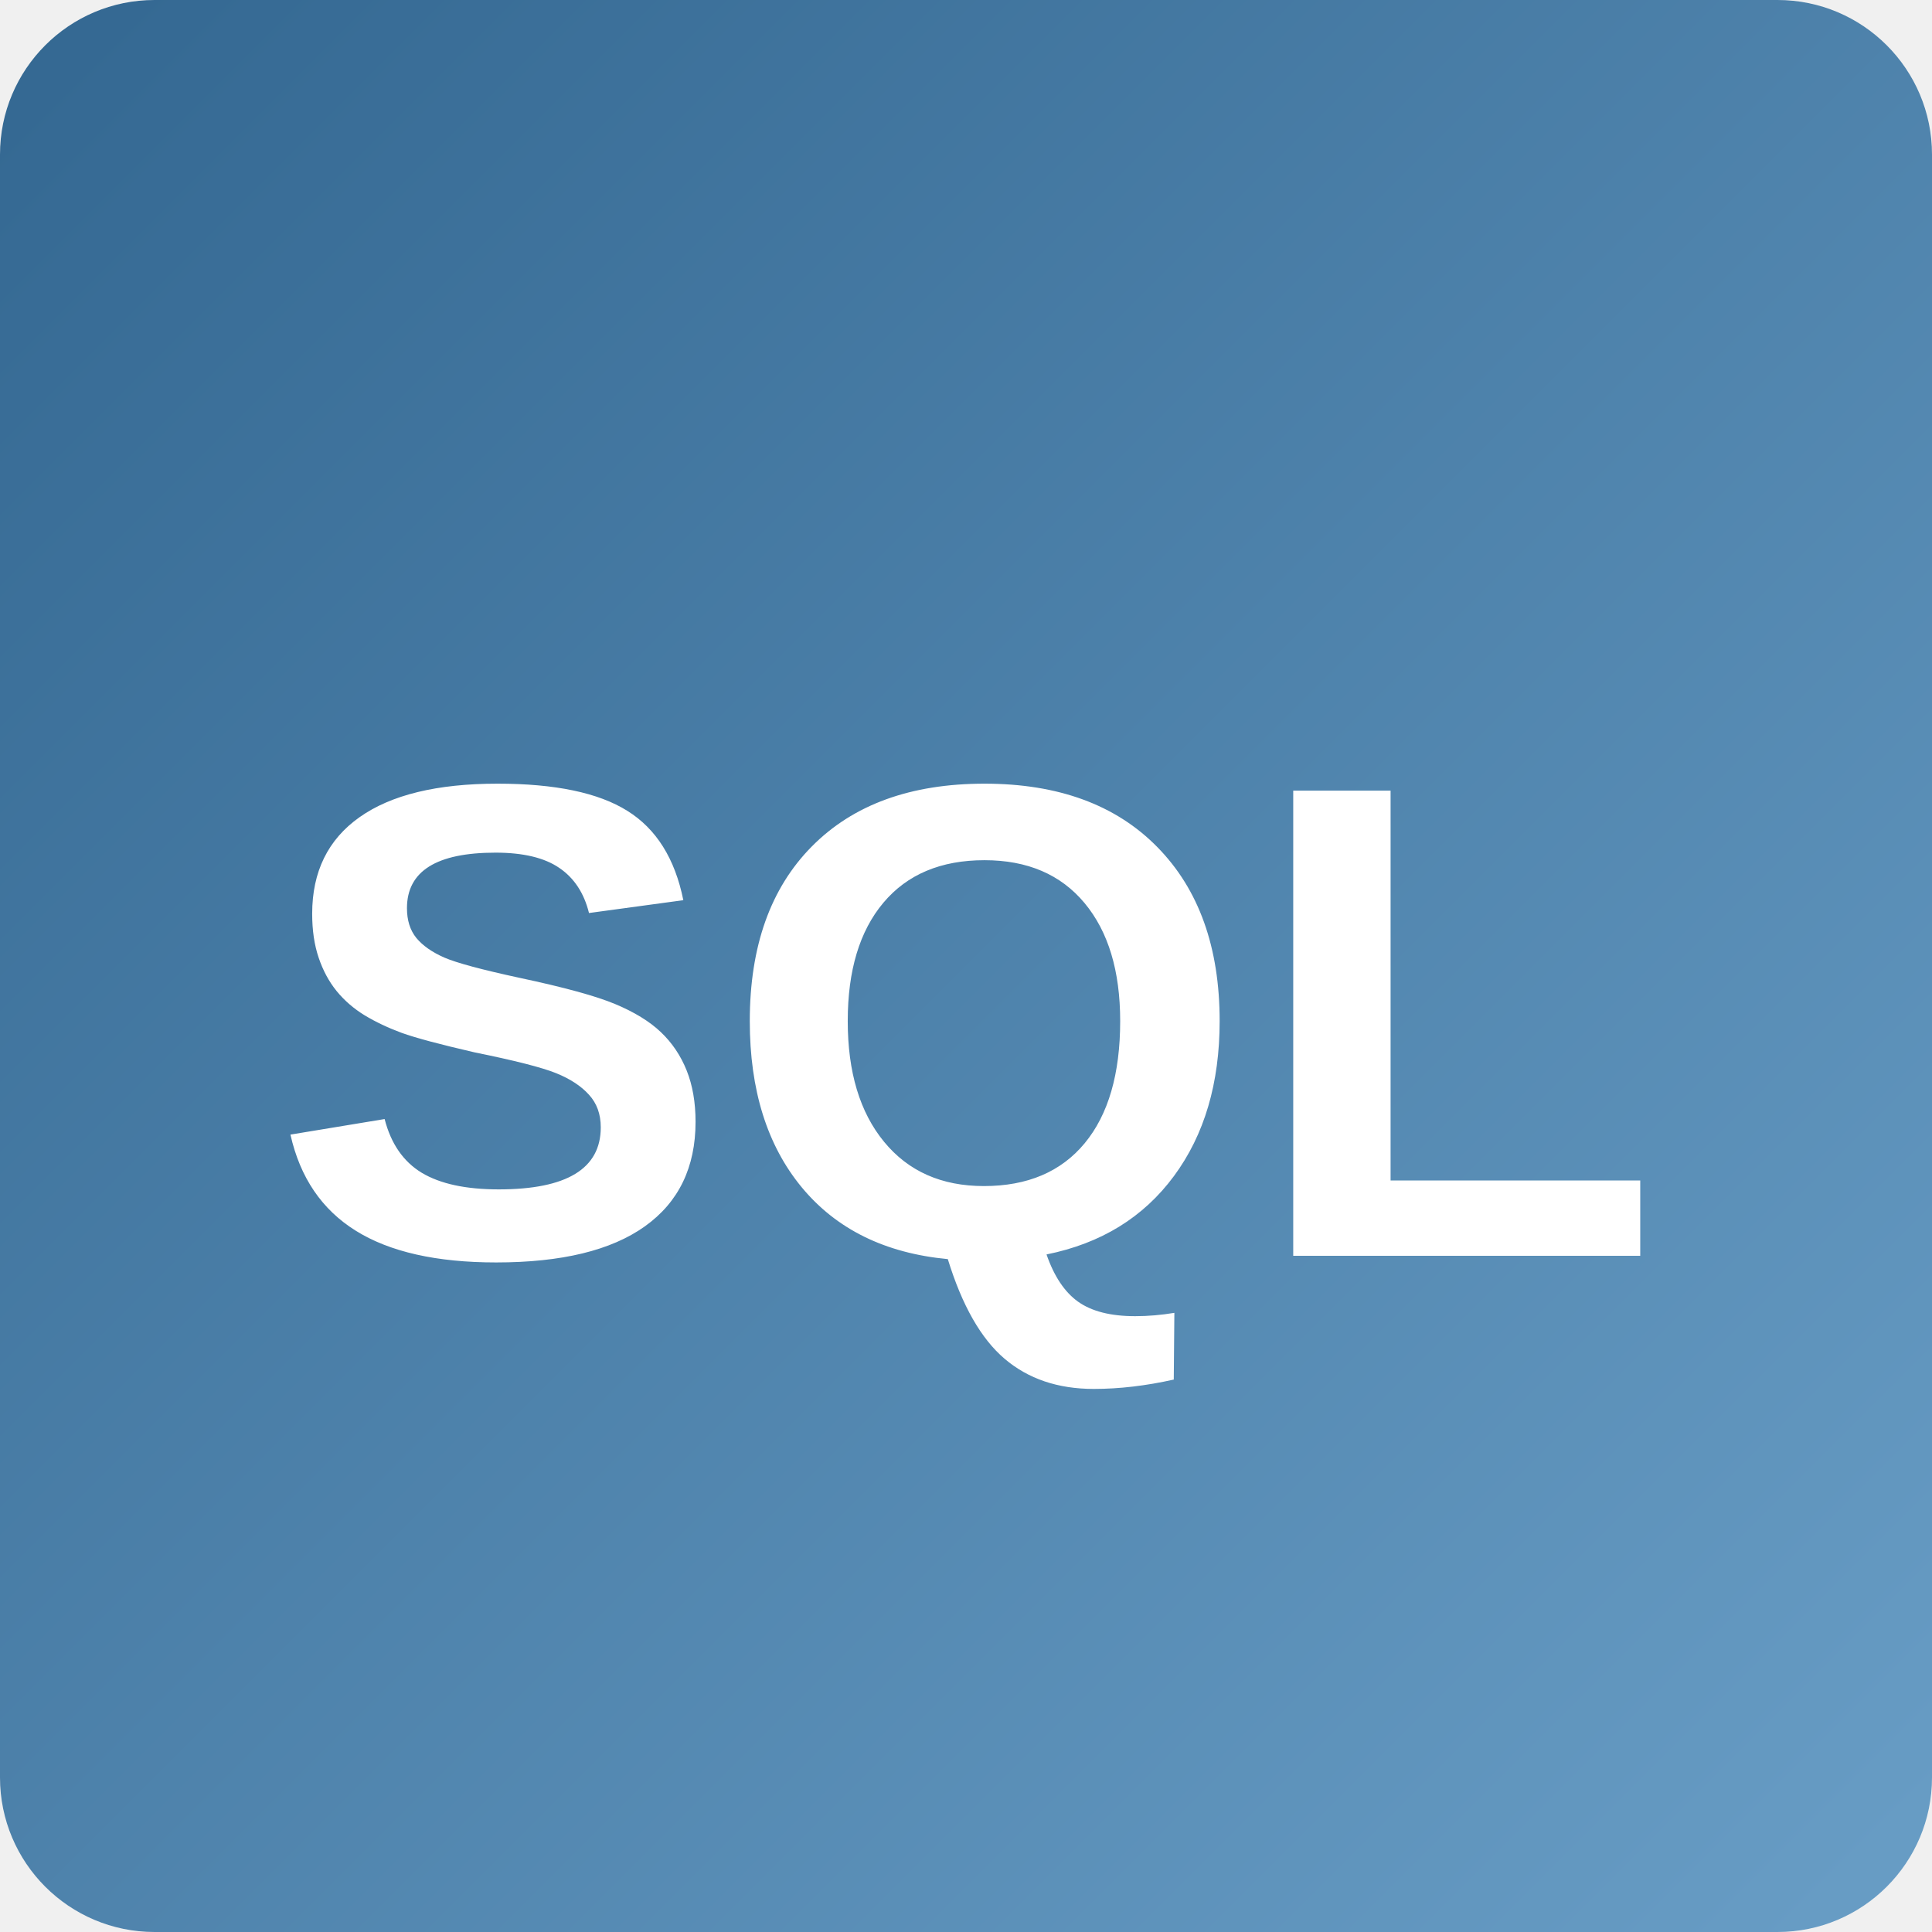
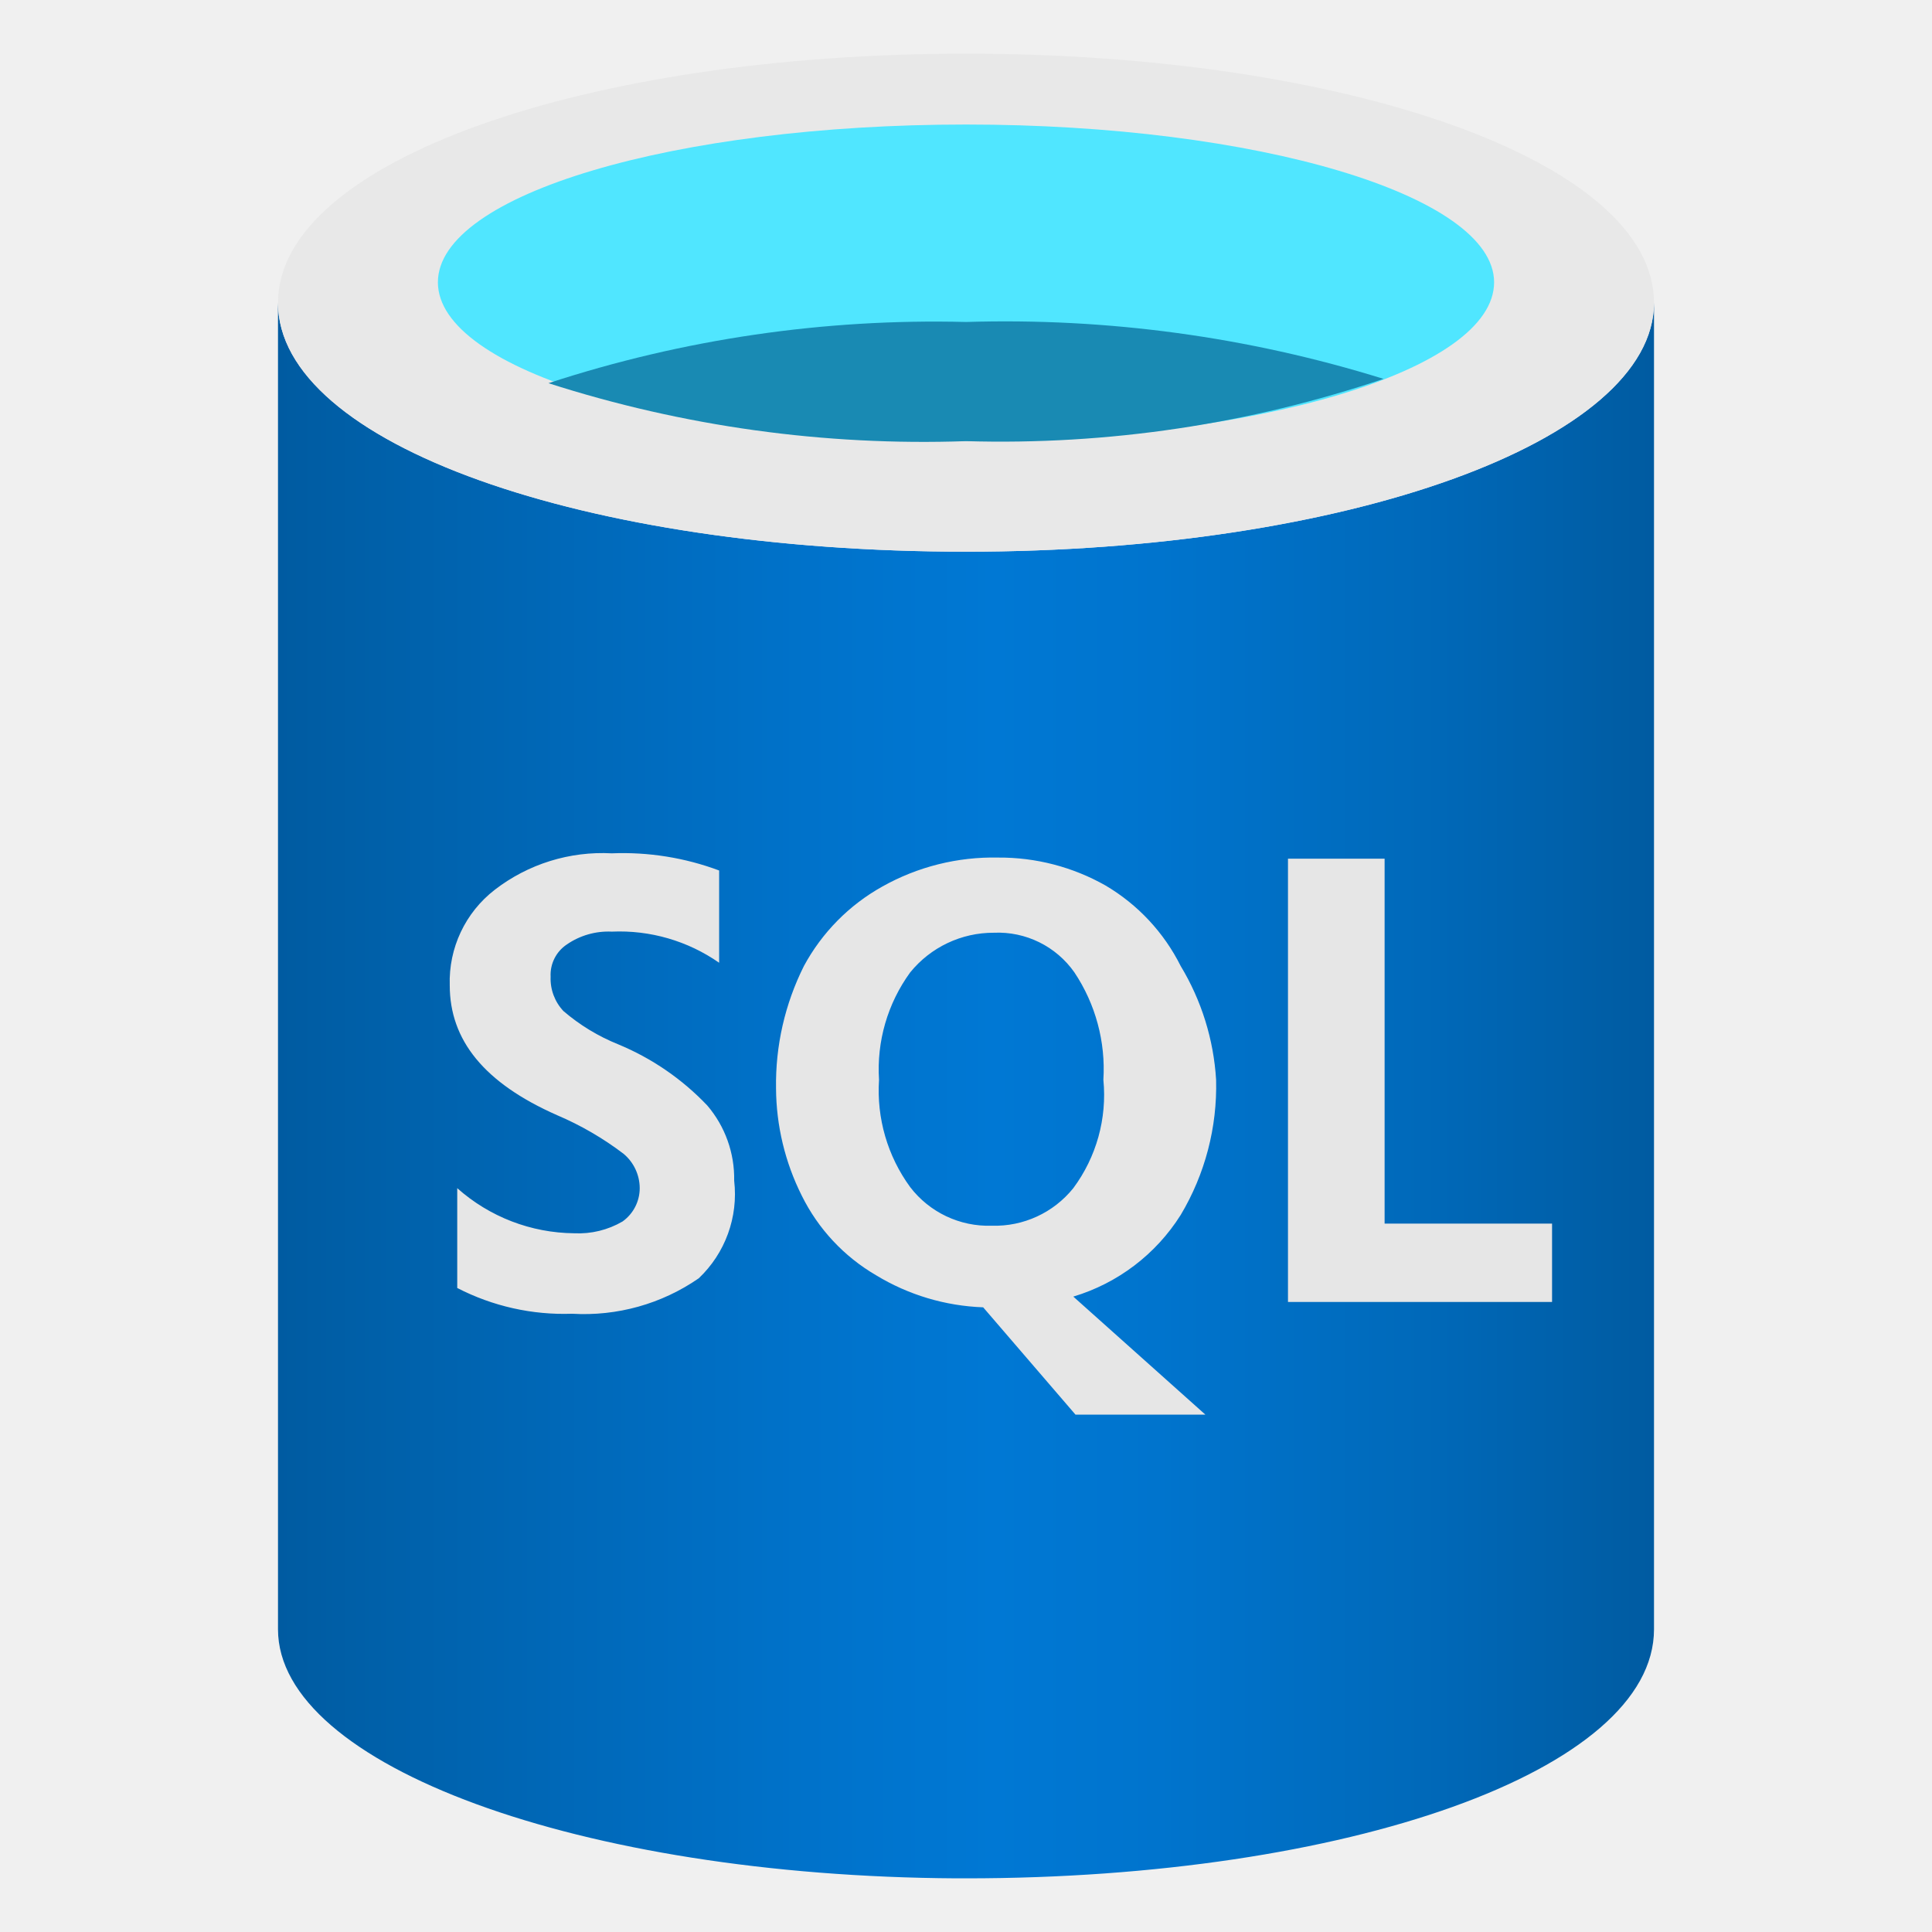
- <svg xmlns="http://www.w3.org/2000/svg" width="200" height="200" viewBox="0 0 200 200">
+ <svg xmlns="http://www.w3.org/2000/svg" viewBox="0 0 128 128">
  <defs>
-     <linearGradient id="sqlGrad" x1="0%" y1="0%" x2="100%" y2="100%">
-       <stop offset="0%" style="stop-color:#336791;stop-opacity:1" />
-       <stop offset="100%" style="stop-color:#699EC6;stop-opacity:1" />
+     <radialGradient id="b" cx="9.36" cy="10.57" fx="9.36" fy="10.57" r="7.07" gradientTransform="matrix(73.03125 0 0 37.1875 29.797 56.535)">
+       <stop offset="0" style="stop-color:#f2f2f2;stop-opacity:1" />
+       <stop offset=".58" style="stop-color:#eee;stop-opacity:1" />
+       <stop offset="1" style="stop-color:#e6e6e6;stop-opacity:1" />
+     </radialGradient>
+     <linearGradient id="a" gradientUnits="userSpaceOnUse" x1="2.59" y1="10.16" x2="15.41" y2="10.16" gradientTransform="scale(7.11111)">
+       <stop offset="0" style="stop-color:#005ba1;stop-opacity:1" />
+       <stop offset=".07" style="stop-color:#0060a9;stop-opacity:1" />
+       <stop offset=".36" style="stop-color:#0071c8;stop-opacity:1" />
+       <stop offset=".52" style="stop-color:#0078d4;stop-opacity:1" />
+       <stop offset=".64" style="stop-color:#0074cd;stop-opacity:1" />
+       <stop offset=".82" style="stop-color:#006abb;stop-opacity:1" />
+       <stop offset="1" style="stop-color:#005ba1;stop-opacity:1" />
    </linearGradient>
  </defs>
-   <rect width="200" height="200" rx="16" fill="url(#sqlGrad)" />
-   <text x="100" y="130" font-family="Space Grotesk, Arial, sans-serif" font-size="70" font-weight="700" fill="white" text-anchor="middle">SQL</text>
+   <path style="stroke:none;fill-rule:nonzero;fill:url(#a)" d="M64 36.55c-25.172 0-45.582-7.109-45.582-16.495v87.89c0 9.032 20.055 16.356 44.941 16.5H64c25.172 0 45.582-7.113 45.582-16.5v-87.89c0 9.172-20.41 16.496-45.582 16.496Zm0 0" />
+   <path style="stroke:none;fill-rule:nonzero;fill:#e8e8e8;fill-opacity:1" d="M109.582 20.055c0 9.172-20.41 16.496-45.582 16.496s-45.582-7.11-45.582-16.496c0-9.387 20.41-16.5 45.582-16.5s45.582 7.113 45.582 16.5" />
+   <path style="stroke:none;fill-rule:nonzero;fill:#50e6ff;fill-opacity:1" d="M98.988 18.703c0 5.832-15.718 10.524-34.988 10.524s-34.988-4.692-34.988-10.524C29.012 12.871 44.73 8.25 64 8.25s34.988 4.691 34.988 10.453" />
+   <path style="stroke:none;fill-rule:nonzero;fill:#198ab3;fill-opacity:1" d="M64 21.332a82.193 82.193 0 0 0-27.664 4.055A81.213 81.213 0 0 0 64 29.227a79.334 79.334 0 0 0 27.664-4.125A84.332 84.332 0 0 0 64 21.332Zm0 0" />
+   <path style="stroke:none;fill-rule:nonzero;fill:url(#b)" d="M91.734 81.066V56.891h-6.402v29.367h17.496v-5.192ZM40.961 69.191a13.064 13.064 0 0 1-3.629-2.203 3.13 3.13 0 0 1-.852-2.277 2.418 2.418 0 0 1 1.067-2.133 4.847 4.847 0 0 1 2.988-.855 11.533 11.533 0 0 1 7.11 2.062v-6.113a18.236 18.236 0 0 0-7.11-1.137 11.67 11.67 0 0 0-7.754 2.414 7.68 7.68 0 0 0-2.984 6.332c0 3.625 2.273 6.469 7.11 8.602 1.57.668 3.05 1.527 4.41 2.562a2.982 2.982 0 0 1 1.066 2.274c0 .879-.426 1.699-1.137 2.207a5.786 5.786 0 0 1-3.203.781 11.801 11.801 0 0 1-7.75-2.988v6.613a15.411 15.411 0 0 0 7.61 1.707c2.98.176 5.933-.648 8.39-2.348a7.681 7.681 0 0 0 2.348-6.468 7.458 7.458 0 0 0-1.778-4.977 17.225 17.225 0 0 0-5.902-4.055Zm37.262 11.305a16.634 16.634 0 0 0 2.347-8.957A16.509 16.509 0 0 0 78.223 64a12.87 12.87 0 0 0-4.977-5.332 14.228 14.228 0 0 0-7.113-1.852 15.015 15.015 0 0 0-7.68 1.922A13.217 13.217 0 0 0 53.262 64a17.48 17.48 0 0 0-1.848 8.105 16.06 16.06 0 0 0 1.707 7.114 12.526 12.526 0 0 0 4.906 5.261 14.679 14.679 0 0 0 7.11 2.133l6.117 7.11h8.605l-8.75-7.82a12.736 12.736 0 0 0 7.114-5.407Zm-7.114-1.777a6.673 6.673 0 0 1-5.402 2.488 6.538 6.538 0 0 1-5.406-2.559 10.842 10.842 0 0 1-2.063-7.109 10.903 10.903 0 0 1 2.063-7.113 7.104 7.104 0 0 1 5.547-2.63 6.181 6.181 0 0 1 5.336 2.63 11.533 11.533 0 0 1 1.918 7.113 10.353 10.353 0 0 1-1.993 7.18Zm0 0" />
</svg>
